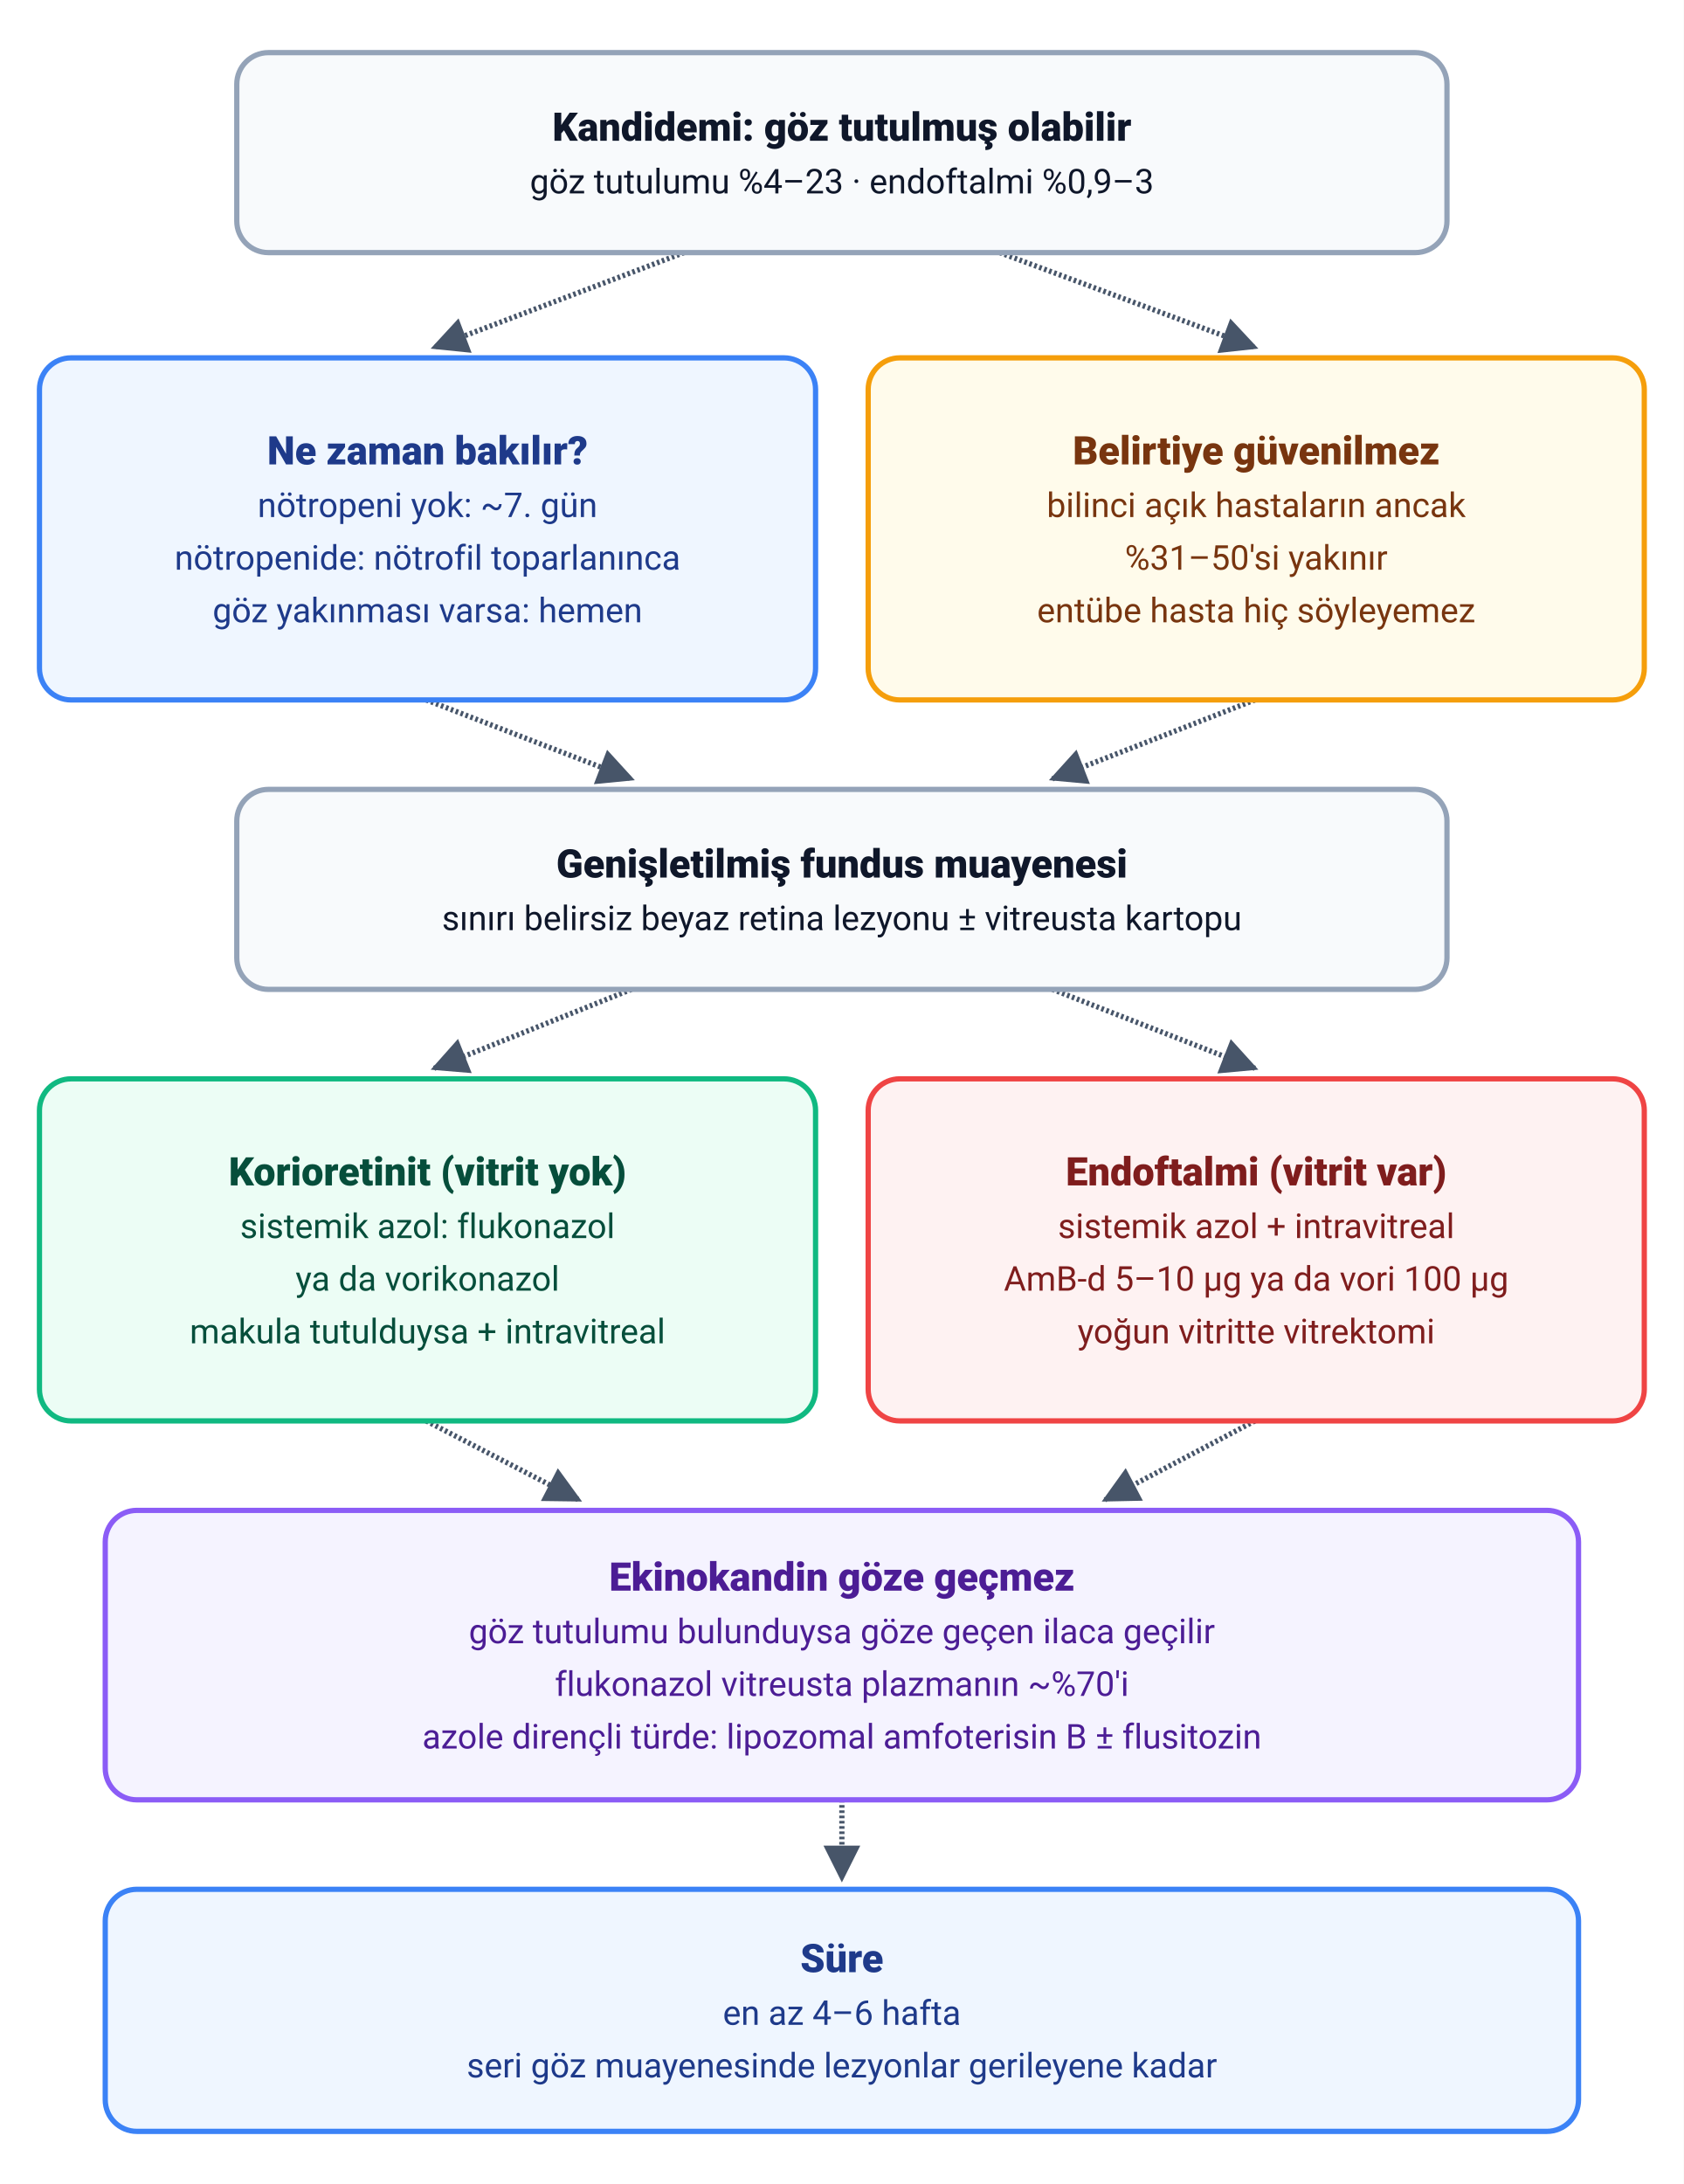
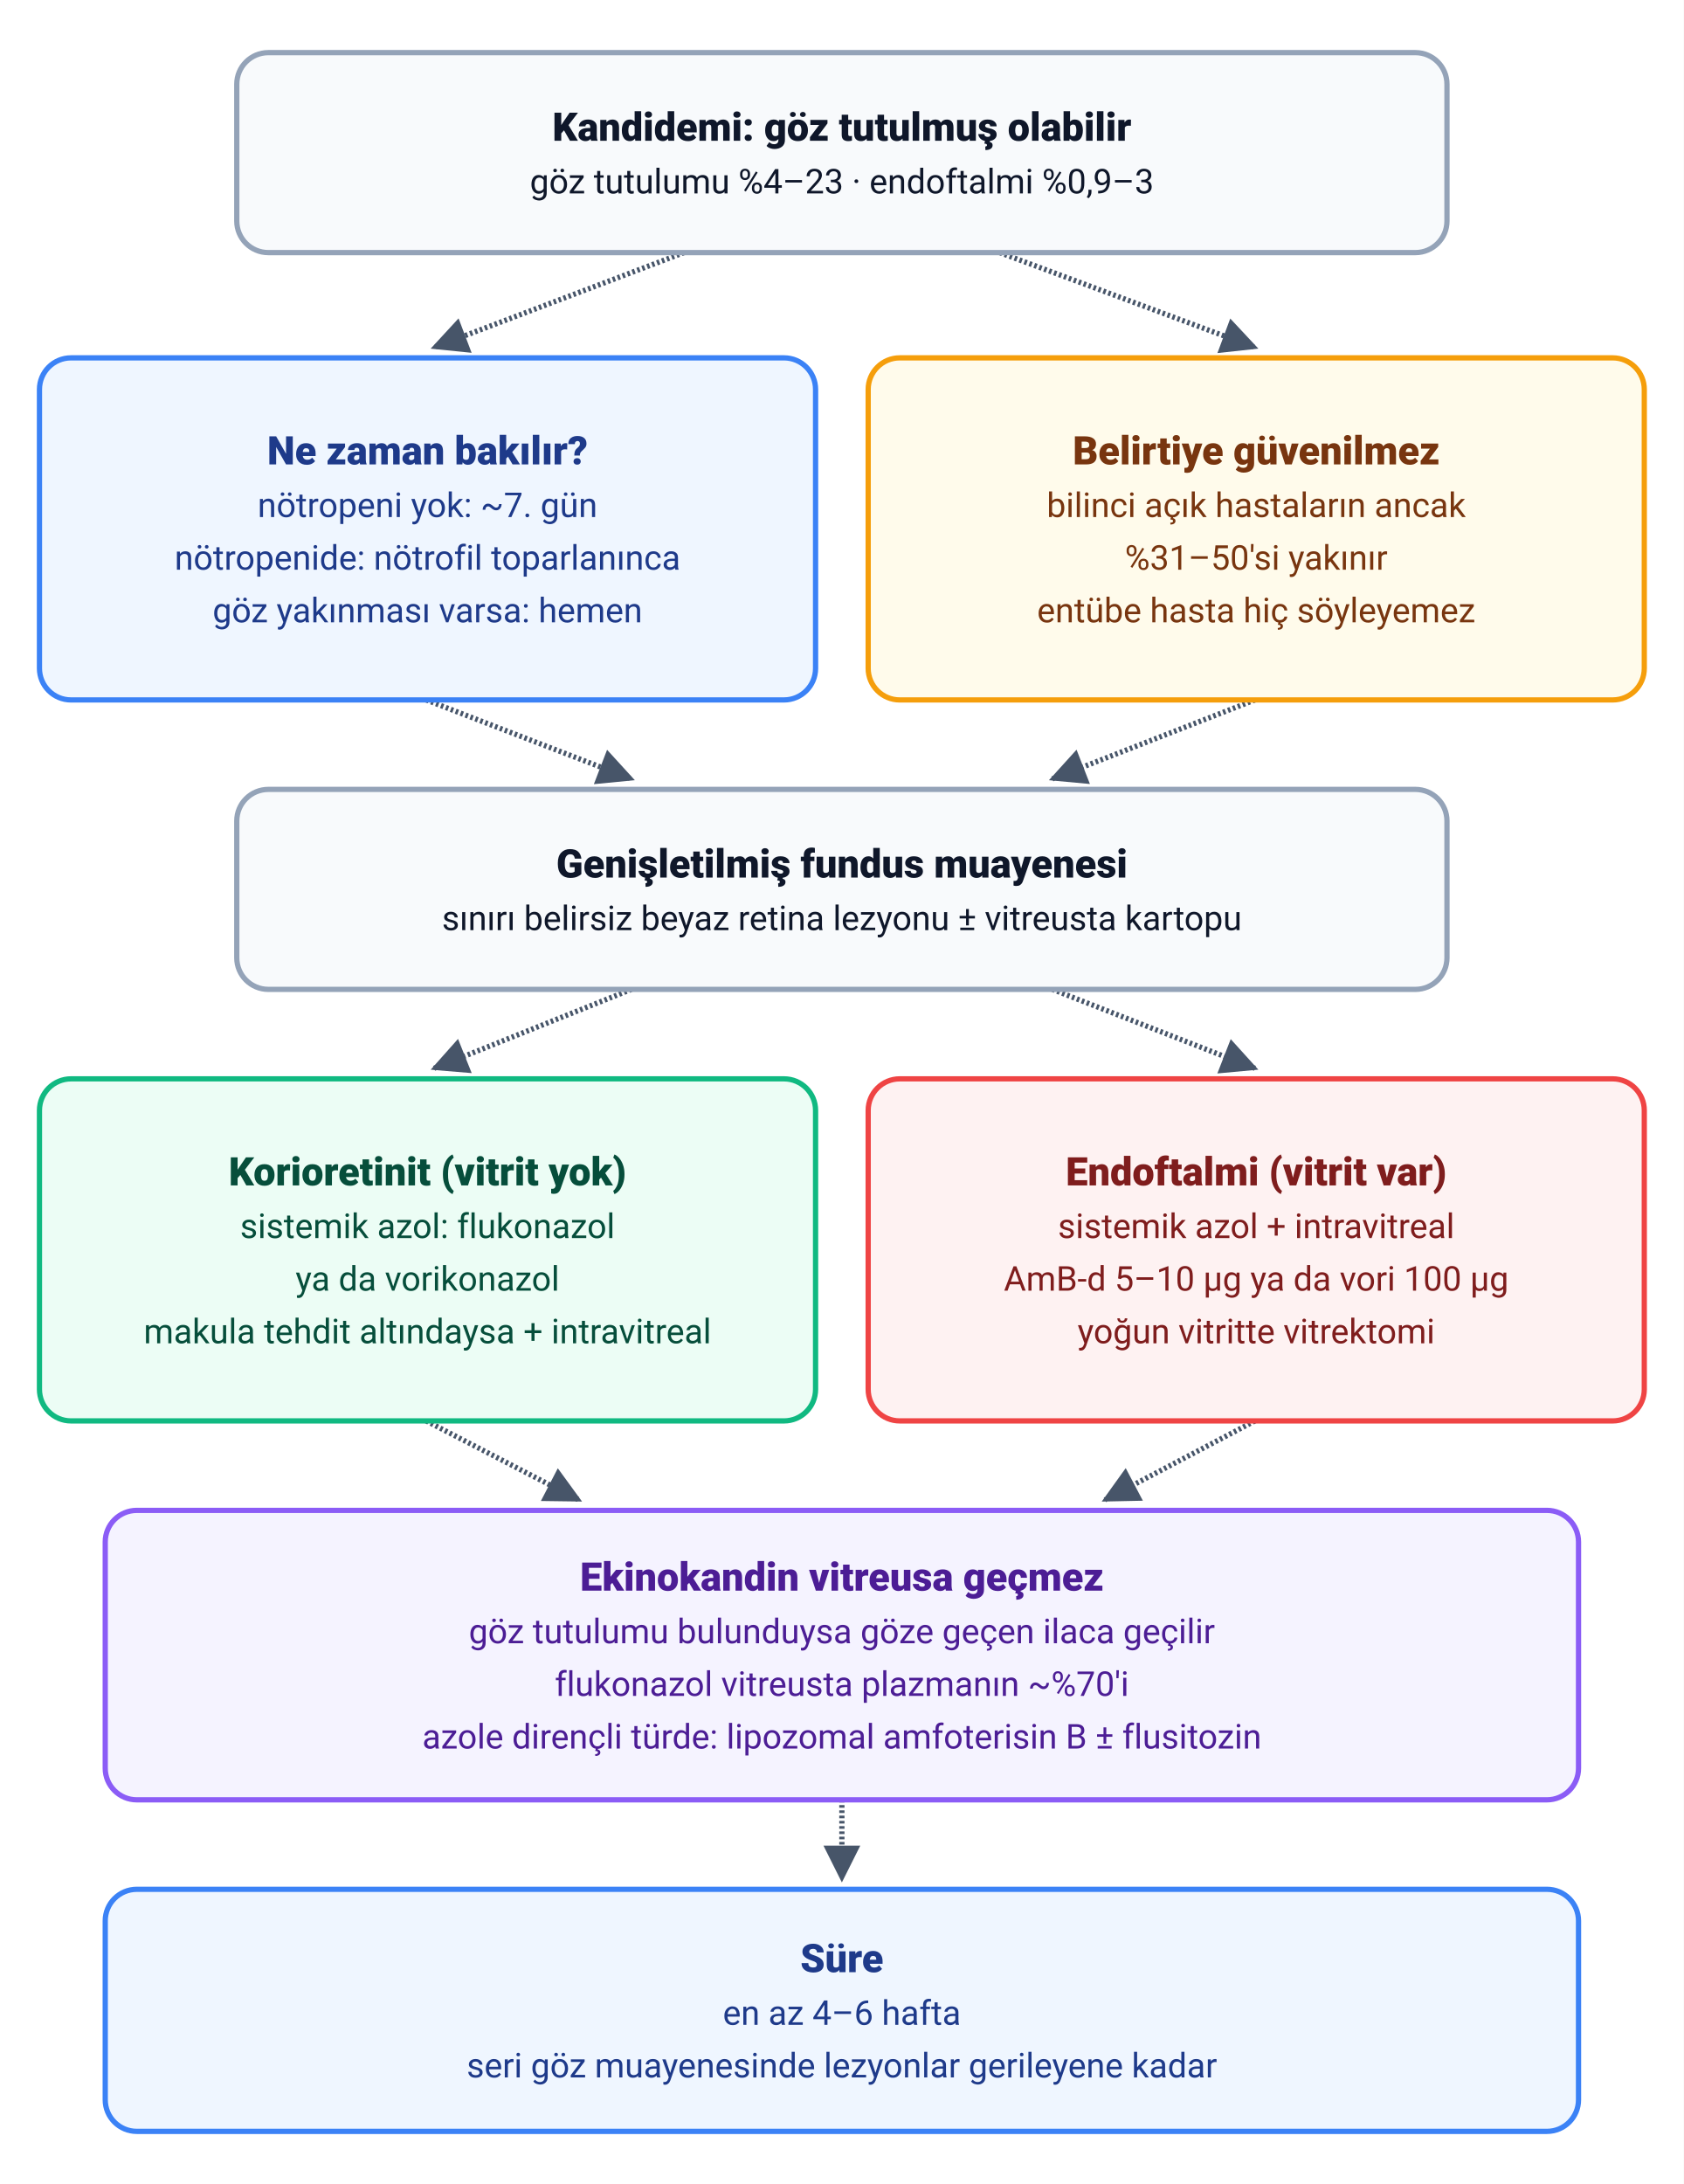
<svg xmlns="http://www.w3.org/2000/svg" viewBox="0 0 640 830" width="640" height="830" font-family="system-ui, -apple-system, 'Segoe UI', Roboto, sans-serif" role="img" aria-labelledby="t d">
  <style>
.a{animation-duration:12s;animation-iteration-count: 1;animation-timing-function:ease-in-out;animation-fill-mode:both}
.m{transform-box:fill-box;transform-origin:center}
.ciz{stroke-dasharray:1}
.s1{animation-name:s1}@keyframes s1{0%,0%{opacity:0;transform:translateY(8px)}3%, 100%{opacity:1;transform:none}}
.s1 .ciz{animation-name:c1}@keyframes c1{0%,0%{stroke-dashoffset:1}5%,100%{stroke-dashoffset:0}}
.s2{animation-name:s2}@keyframes s2{0%,13%{opacity:0;transform:translateY(8px)}16%, 100%{opacity:1;transform:none}}
.s2 .ciz{animation-name:c2}@keyframes c2{0%,13%{stroke-dashoffset:1}18%,100%{stroke-dashoffset:0}}
.s3{animation-name:s3}@keyframes s3{0%,25%{opacity:0;transform:translateY(8px)}28%, 100%{opacity:1;transform:none}}
.s3 .ciz{animation-name:c3}@keyframes c3{0%,25%{stroke-dashoffset:1}30%,100%{stroke-dashoffset:0}}
.s4{animation-name:s4}@keyframes s4{0%,38%{opacity:0;transform:translateY(8px)}41%, 100%{opacity:1;transform:none}}
.s4 .ciz{animation-name:c4}@keyframes c4{0%,38%{stroke-dashoffset:1}43%,100%{stroke-dashoffset:0}}
.s5{animation-name:s5}@keyframes s5{0%,50%{opacity:0;transform:translateY(8px)}53%, 100%{opacity:1;transform:none}}
.s5 .ciz{animation-name:c5}@keyframes c5{0%,50%{stroke-dashoffset:1}55%,100%{stroke-dashoffset:0}}
.s6{animation-name:s6}@keyframes s6{0%,63%{opacity:0;transform:translateY(8px)}66%, 100%{opacity:1;transform:none}}
.s6 .ciz{animation-name:c6}@keyframes c6{0%,63%{stroke-dashoffset:1}68%,100%{stroke-dashoffset:0}}
.s7{animation-name:s7}@keyframes s7{0%,75%{opacity:0;transform:translateY(8px)}78%, 100%{opacity:1;transform:none}}
.s7 .ciz{animation-name:c7}@keyframes c7{0%,75%{stroke-dashoffset:1}80%,100%{stroke-dashoffset:0}}
.s8{animation-name:s8}@keyframes s8{0%,88%{opacity:0;transform:translateY(8px)}91%, 100%{opacity:1;transform:none}}
.s8 .ciz{animation-name:c8}@keyframes c8{0%,88%{stroke-dashoffset:1}93%,100%{stroke-dashoffset:0}}
@media (prefers-reduced-motion: reduce){.a{animation:none!important}}
</style>
  <defs>
    <marker id="ok" viewBox="0 0 10 10" refX="9" refY="5" markerWidth="7" markerHeight="7" orient="auto-start-reverse">
      <path d="M0,0 L10,5 L0,10 z" fill="#475569" />
    </marker>
  </defs>
  <rect width="640" height="830" fill="#ffffff" />
  <g class="a s2">
    <path class="a ciz" pathLength="1" d="M260,96 L165,132" fill="none" stroke="#475569" stroke-width="2" marker-end="url(#ok)" />
  </g>
  <g class="a s3">
    <path class="a ciz" pathLength="1" d="M380,96 L477,132" fill="none" stroke="#475569" stroke-width="2" marker-end="url(#ok)" />
  </g>
  <g class="a s4">
    <path class="a ciz" pathLength="1" d="M162,266 L240,296" fill="none" stroke="#475569" stroke-width="2" marker-end="url(#ok)" />
  </g>
  <g class="a s4">
    <path class="a ciz" pathLength="1" d="M477,266 L400,296" fill="none" stroke="#475569" stroke-width="2" marker-end="url(#ok)" />
  </g>
  <g class="a s5">
    <path class="a ciz" pathLength="1" d="M240,376 L165,406" fill="none" stroke="#475569" stroke-width="2" marker-end="url(#ok)" />
  </g>
  <g class="a s6">
    <path class="a ciz" pathLength="1" d="M400,376 L477,406" fill="none" stroke="#475569" stroke-width="2" marker-end="url(#ok)" />
  </g>
  <g class="a s7">
    <path class="a ciz" pathLength="1" d="M162,540 L220,570" fill="none" stroke="#475569" stroke-width="2" marker-end="url(#ok)" />
  </g>
  <g class="a s7">
    <path class="a ciz" pathLength="1" d="M477,540 L420,570" fill="none" stroke="#475569" stroke-width="2" marker-end="url(#ok)" />
  </g>
  <g class="a s8">
    <path class="a ciz" pathLength="1" d="M320,684 L320,714" fill="none" stroke="#475569" stroke-width="2" marker-end="url(#ok)" />
  </g>
  <g class="a m s1">
    <rect x="90" y="20" width="460" height="76" rx="12" fill="#f8fafc" stroke="#94a3b8" stroke-width="2" />
    <text x="320" y="53.5" text-anchor="middle" font-size="15" font-weight="800" fill="#0f172a">Kandidemi: göz tutulmuş olabilir</text>
    <text x="320" y="73.5" text-anchor="middle" font-size="13" fill="#0f172a">göz tutulumu %4–23 · endoftalmi %0,9–3</text>
  </g>
  <g class="a m s2">
    <rect x="15" y="136" width="295" height="130" rx="12" fill="#eff6ff" stroke="#3b82f6" stroke-width="2" />
    <text x="162.5" y="176.5" text-anchor="middle" font-size="15" font-weight="800" fill="#1e3a8a">Ne zaman bakılır?</text>
    <text x="162.5" y="196.5" text-anchor="middle" font-size="13" fill="#1e3a8a">nötropeni yok: ~7. gün</text>
    <text x="162.5" y="216.5" text-anchor="middle" font-size="13" fill="#1e3a8a">nötropenide: nötrofil toparlanınca</text>
    <text x="162.5" y="236.5" text-anchor="middle" font-size="13" fill="#1e3a8a">göz yakınması varsa: hemen</text>
  </g>
  <g class="a m s3">
    <rect x="330" y="136" width="295" height="130" rx="12" fill="#fffbeb" stroke="#f59e0b" stroke-width="2" />
    <text x="477.5" y="176.5" text-anchor="middle" font-size="15" font-weight="800" fill="#78350f">Belirtiye güvenilmez</text>
    <text x="477.5" y="196.5" text-anchor="middle" font-size="13" fill="#78350f">bilinci açık hastaların ancak</text>
    <text x="477.5" y="216.5" text-anchor="middle" font-size="13" fill="#78350f">%31–50'si yakınır</text>
    <text x="477.5" y="236.5" text-anchor="middle" font-size="13" fill="#78350f">entübe hasta hiç söyleyemez</text>
  </g>
  <g class="a m s4">
    <rect x="90" y="300" width="460" height="76" rx="12" fill="#f8fafc" stroke="#94a3b8" stroke-width="2" />
    <text x="320" y="333.5" text-anchor="middle" font-size="15" font-weight="800" fill="#0f172a">Genişletilmiş fundus muayenesi</text>
    <text x="320" y="353.5" text-anchor="middle" font-size="13" fill="#0f172a">sınırı belirsiz beyaz retina lezyonu ± vitreusta kartopu</text>
  </g>
  <g class="a m s5">
    <rect x="15" y="410" width="295" height="130" rx="12" fill="#ecfdf5" stroke="#10b981" stroke-width="2" />
    <text x="162.5" y="450.5" text-anchor="middle" font-size="15" font-weight="800" fill="#064e3b">Korioretinit (vitrit yok)</text>
    <text x="162.5" y="470.5" text-anchor="middle" font-size="13" fill="#064e3b">sistemik azol: flukonazol</text>
    <text x="162.5" y="490.5" text-anchor="middle" font-size="13" fill="#064e3b">ya da vorikonazol</text>
-     <text x="162.5" y="510.5" text-anchor="middle" font-size="13" fill="#064e3b">makula tutulduysa + intravitreal</text>
+     <text x="162.5" y="510.5" text-anchor="middle" font-size="13" fill="#064e3b">makula tehdit altındaysa + intravitreal</text>
  </g>
  <g class="a m s6">
    <rect x="330" y="410" width="295" height="130" rx="12" fill="#fef2f2" stroke="#ef4444" stroke-width="2" />
    <text x="477.5" y="450.5" text-anchor="middle" font-size="15" font-weight="800" fill="#7f1d1d">Endoftalmi (vitrit var)</text>
    <text x="477.5" y="470.5" text-anchor="middle" font-size="13" fill="#7f1d1d">sistemik azol + intravitreal</text>
    <text x="477.5" y="490.5" text-anchor="middle" font-size="13" fill="#7f1d1d">AmB-d 5–10 µg ya da vori 100 µg</text>
    <text x="477.5" y="510.5" text-anchor="middle" font-size="13" fill="#7f1d1d">yoğun vitritte vitrektomi</text>
  </g>
  <g class="a m s7">
    <rect x="40" y="574" width="560" height="110" rx="12" fill="#f5f3ff" stroke="#8b5cf6" stroke-width="2" />
-     <text x="320" y="604.5" text-anchor="middle" font-size="15" font-weight="800" fill="#4c1d95">Ekinokandin göze geçmez</text>
+     <text x="320" y="604.5" text-anchor="middle" font-size="15" font-weight="800" fill="#4c1d95">Ekinokandin vitreusa geçmez</text>
    <text x="320" y="624.5" text-anchor="middle" font-size="13" fill="#4c1d95">göz tutulumu bulunduysa göze geçen ilaca geçilir</text>
    <text x="320" y="644.5" text-anchor="middle" font-size="13" fill="#4c1d95">flukonazol vitreusta plazmanın ~%70'i</text>
    <text x="320" y="664.5" text-anchor="middle" font-size="13" fill="#4c1d95">azole dirençli türde: lipozomal amfoterisin B ± flusitozin</text>
  </g>
  <g class="a m s8">
    <rect x="40" y="718" width="560" height="92" rx="12" fill="#eff6ff" stroke="#3b82f6" stroke-width="2" />
    <text x="320" y="749.5" text-anchor="middle" font-size="15" font-weight="800" fill="#1e3a8a">Süre</text>
    <text x="320" y="769.5" text-anchor="middle" font-size="13" fill="#1e3a8a">en az 4–6 hafta</text>
    <text x="320" y="789.5" text-anchor="middle" font-size="13" fill="#1e3a8a">seri göz muayenesinde lezyonlar gerileyene kadar</text>
  </g>
</svg>
